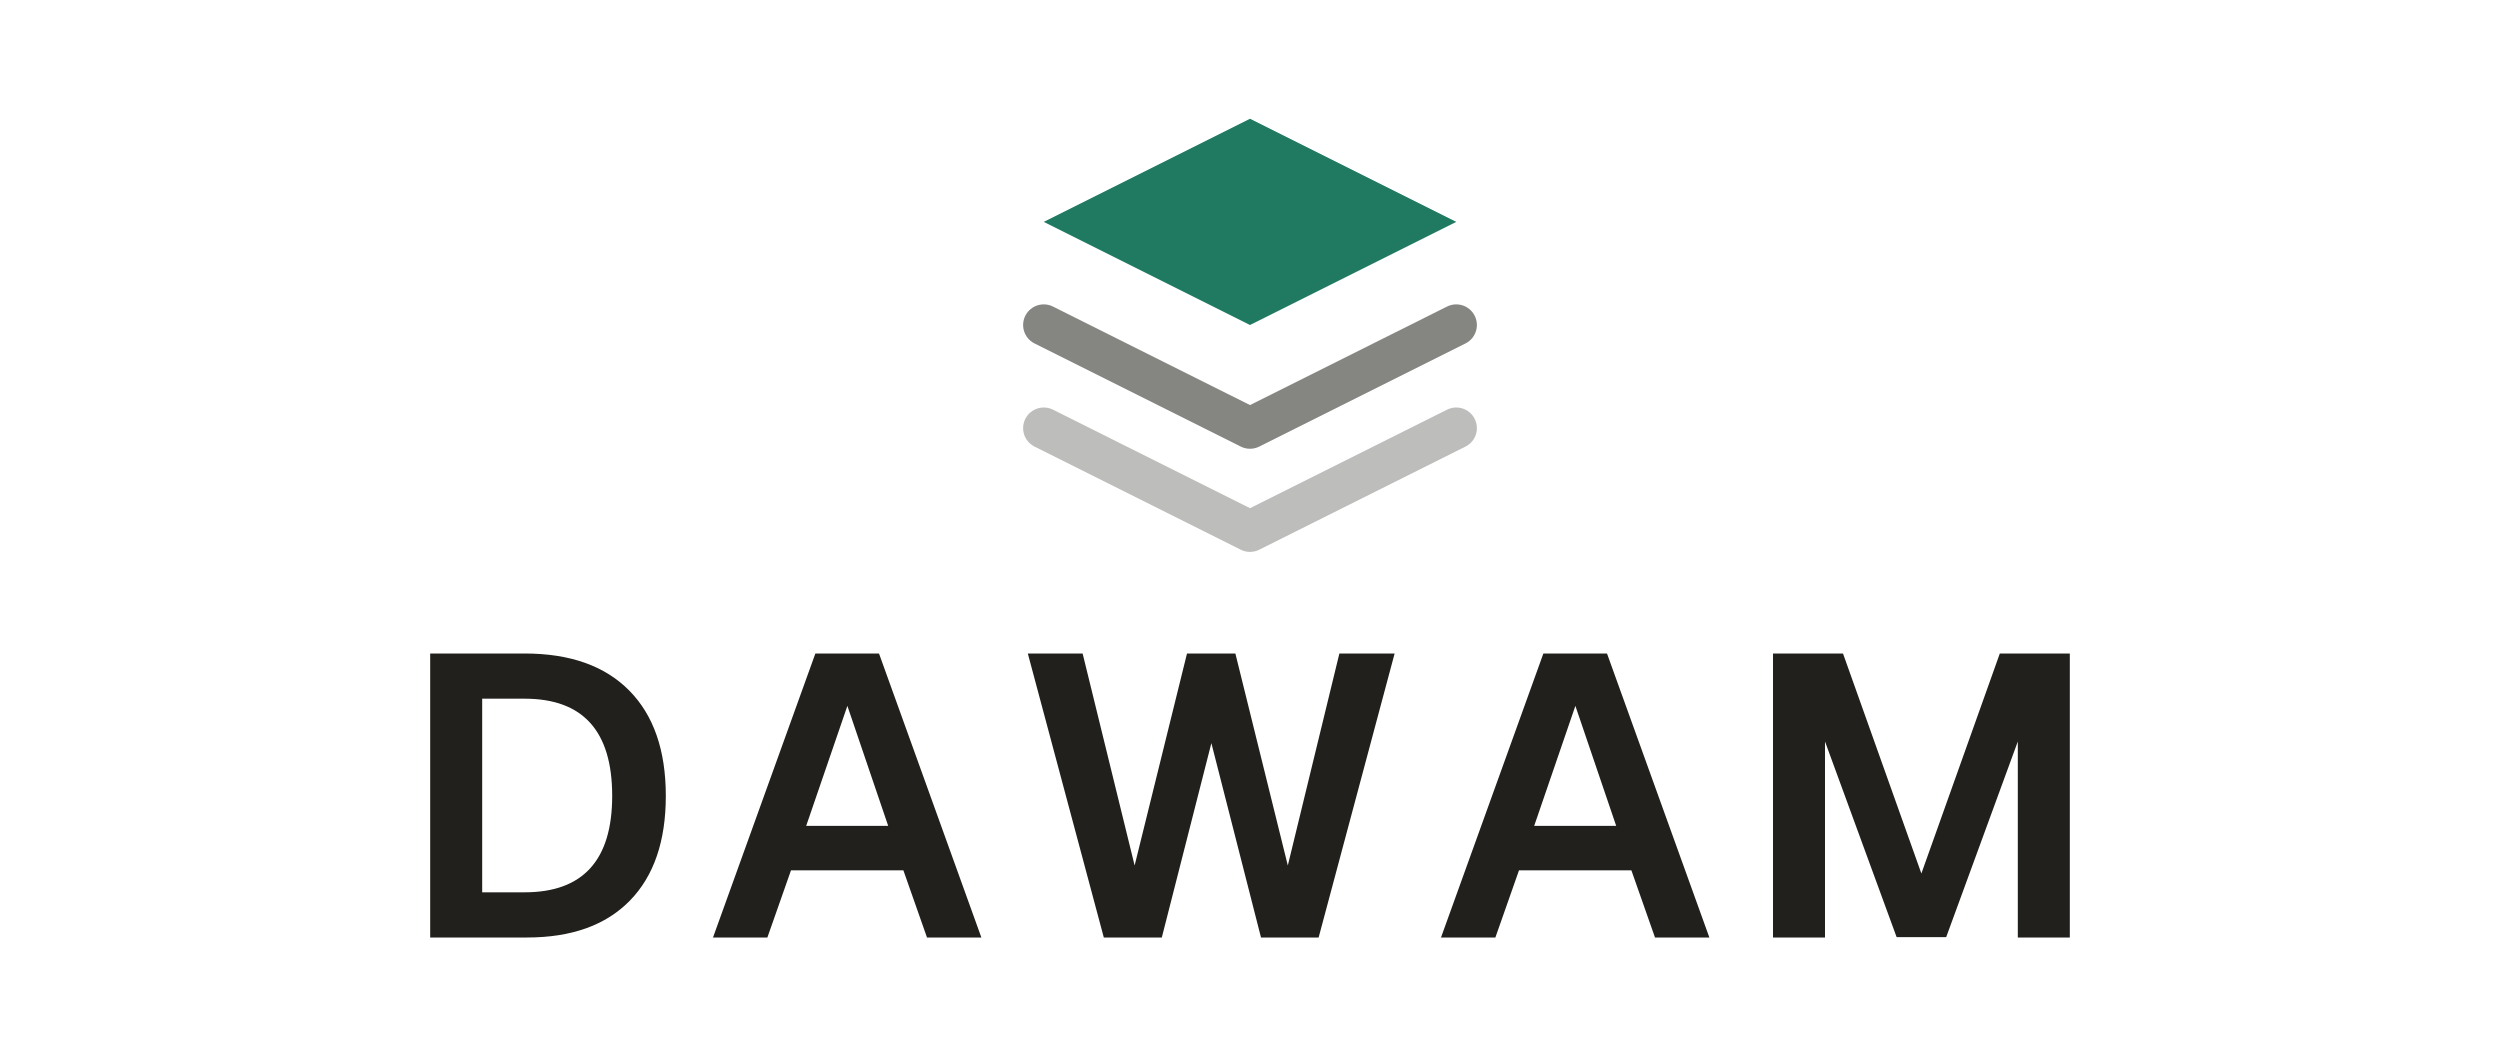
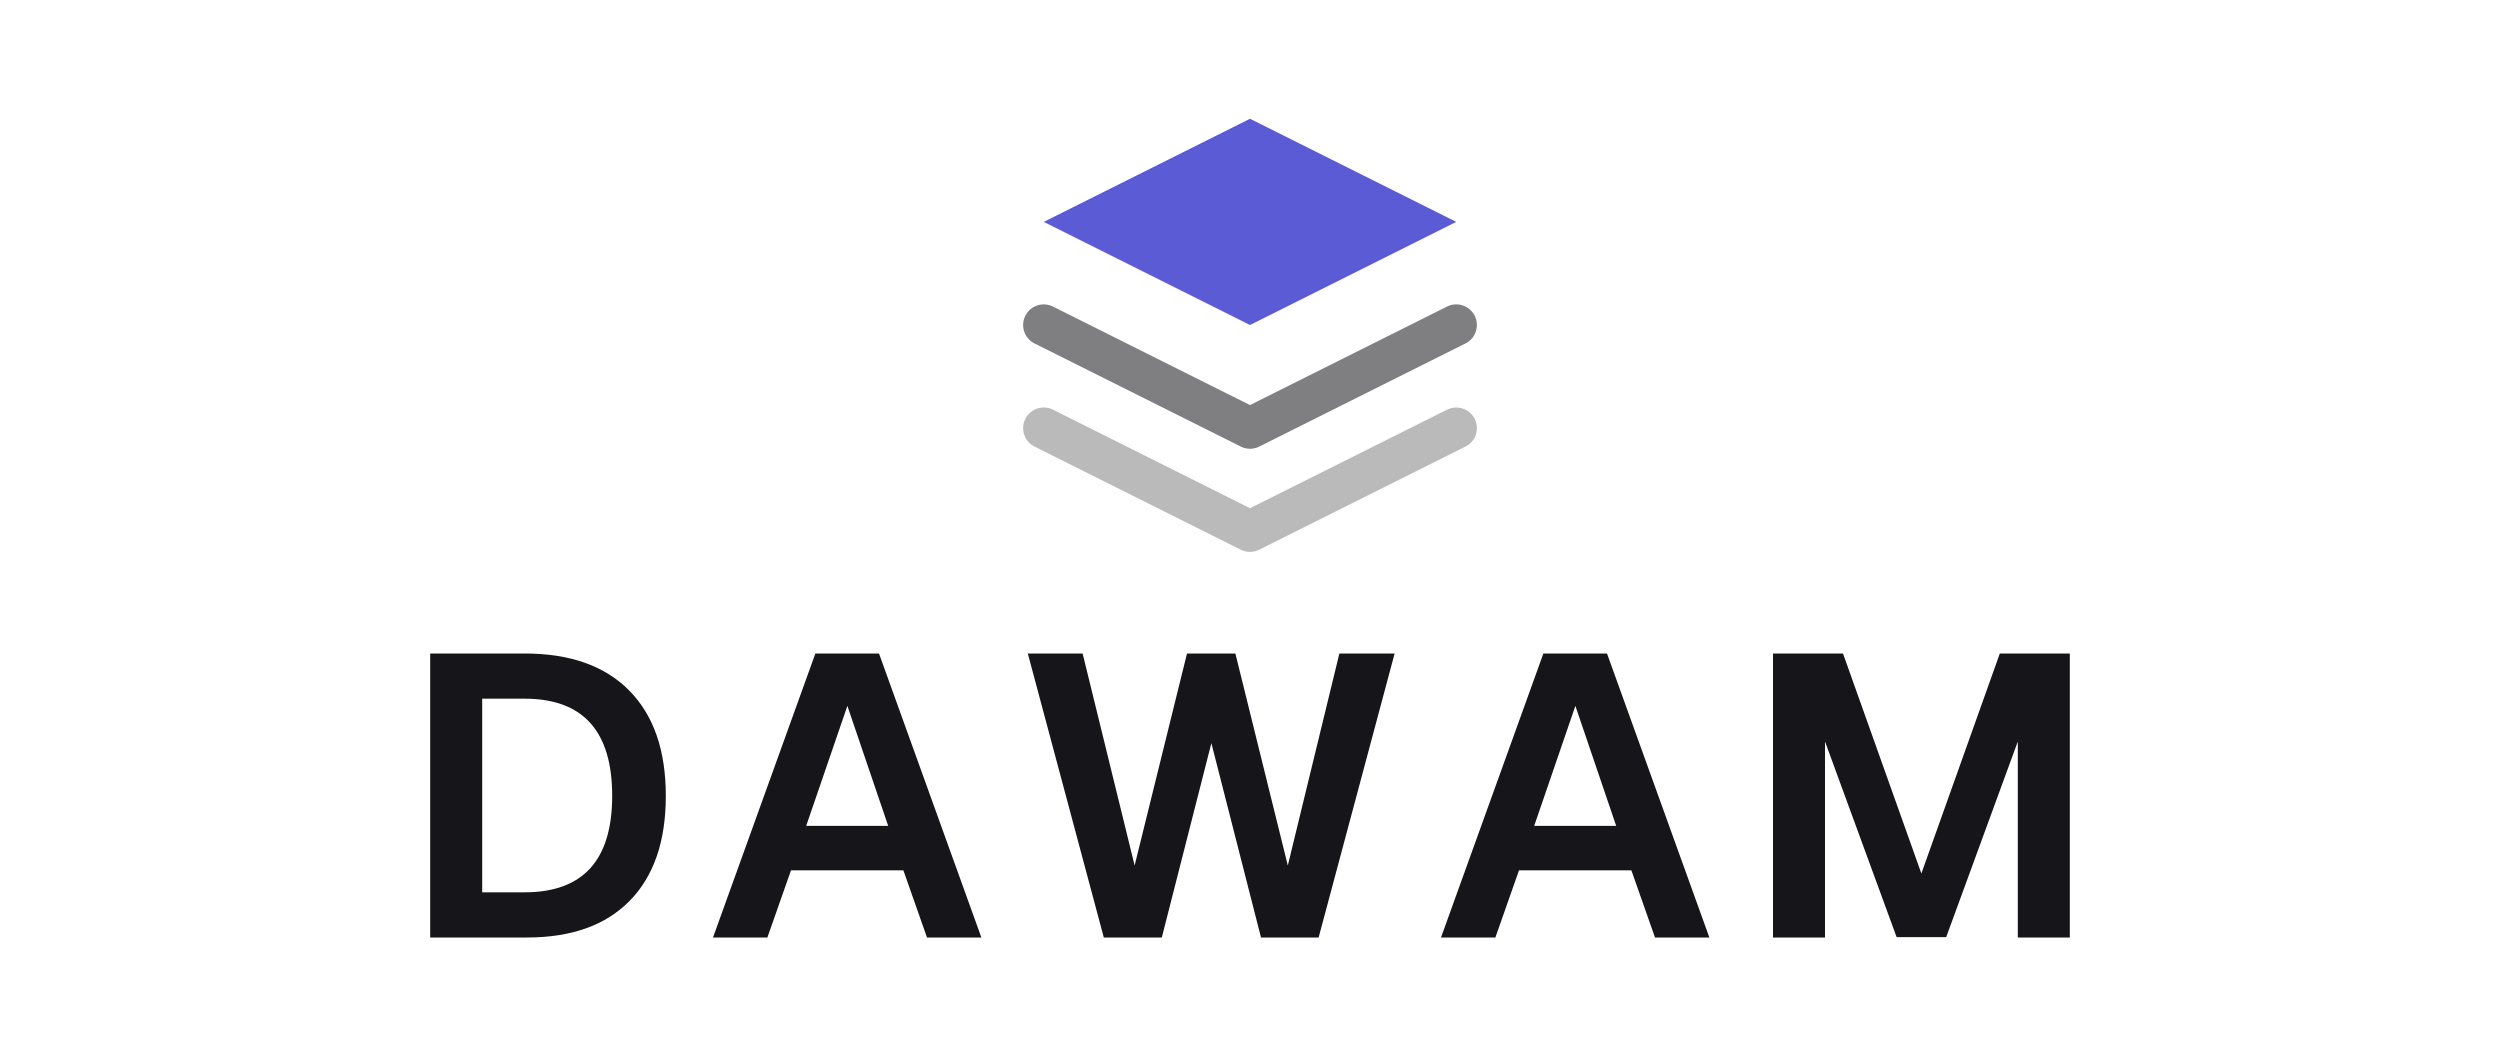
<svg xmlns="http://www.w3.org/2000/svg" viewBox="0 0 400 168" width="400" height="168" role="img" aria-label="DAWAM">
-   <style>.a{fill:#1f7a61}.b{stroke:#21201c;fill:none}.t{fill:#21201c}@media(prefers-color-scheme:dark){.a{fill:#29a383}.b{stroke:#eeeeec}.t{fill:#eeeeec}}</style>
+   <style>.a{fill:#5b5bd6}.b{stroke:#16161a;fill:none}.t{fill:#16161a}@media(prefers-color-scheme:dark){.a{fill:#8b8bf5}.b{stroke:#ededf0}.t{fill:#ededf0}}</style>
  <g transform="translate(156.00 8) scale(3.6667)">
    <path class="a" d="M12 3 21 7.5 12 12 3 7.5Z" />
    <path class="b" d="M3 12 12 16.5 21 12" stroke-width="1.8" stroke-linejoin="round" stroke-linecap="round" opacity=".55" />
    <path class="b" d="M3 16.5 12 21 21 16.5" stroke-width="1.8" stroke-linejoin="round" stroke-linecap="round" opacity=".3" />
  </g>
  <path class="t" d="M68.83 150V104.56H83.94Q94.82 104.56 100.67 110.48Q106.53 116.4 106.53 127.34Q106.53 138.22 100.77 144.11Q95.01 150 84.32 150ZM77.15 142.77H83.94Q97.95 142.77 97.95 127.34Q97.95 111.79 83.94 111.79H77.15Z M114.08 150 130.46 104.56H140.64L157.02 150H148.32L144.54 139.25H126.56L122.78 150ZM128.99 132.14H142.11L135.58 112.94Z M176.61 150 164.45 104.56H173.22L181.54 138.48L189.92 104.56H197.66L206.05 138.48L214.3 104.56H223.14L210.98 150H201.76L193.82 118.9L185.89 150Z M230.56 150 246.94 104.56H257.12L273.5 150H264.8L261.02 139.25H243.04L239.26 150ZM245.47 132.14H258.59L252.06 112.94Z M283.68 150V104.56H294.88L307.42 139.76L319.97 104.56H331.17V150H322.85V118.64L311.39 149.94H303.46L292 118.64V150Z" />
</svg>
